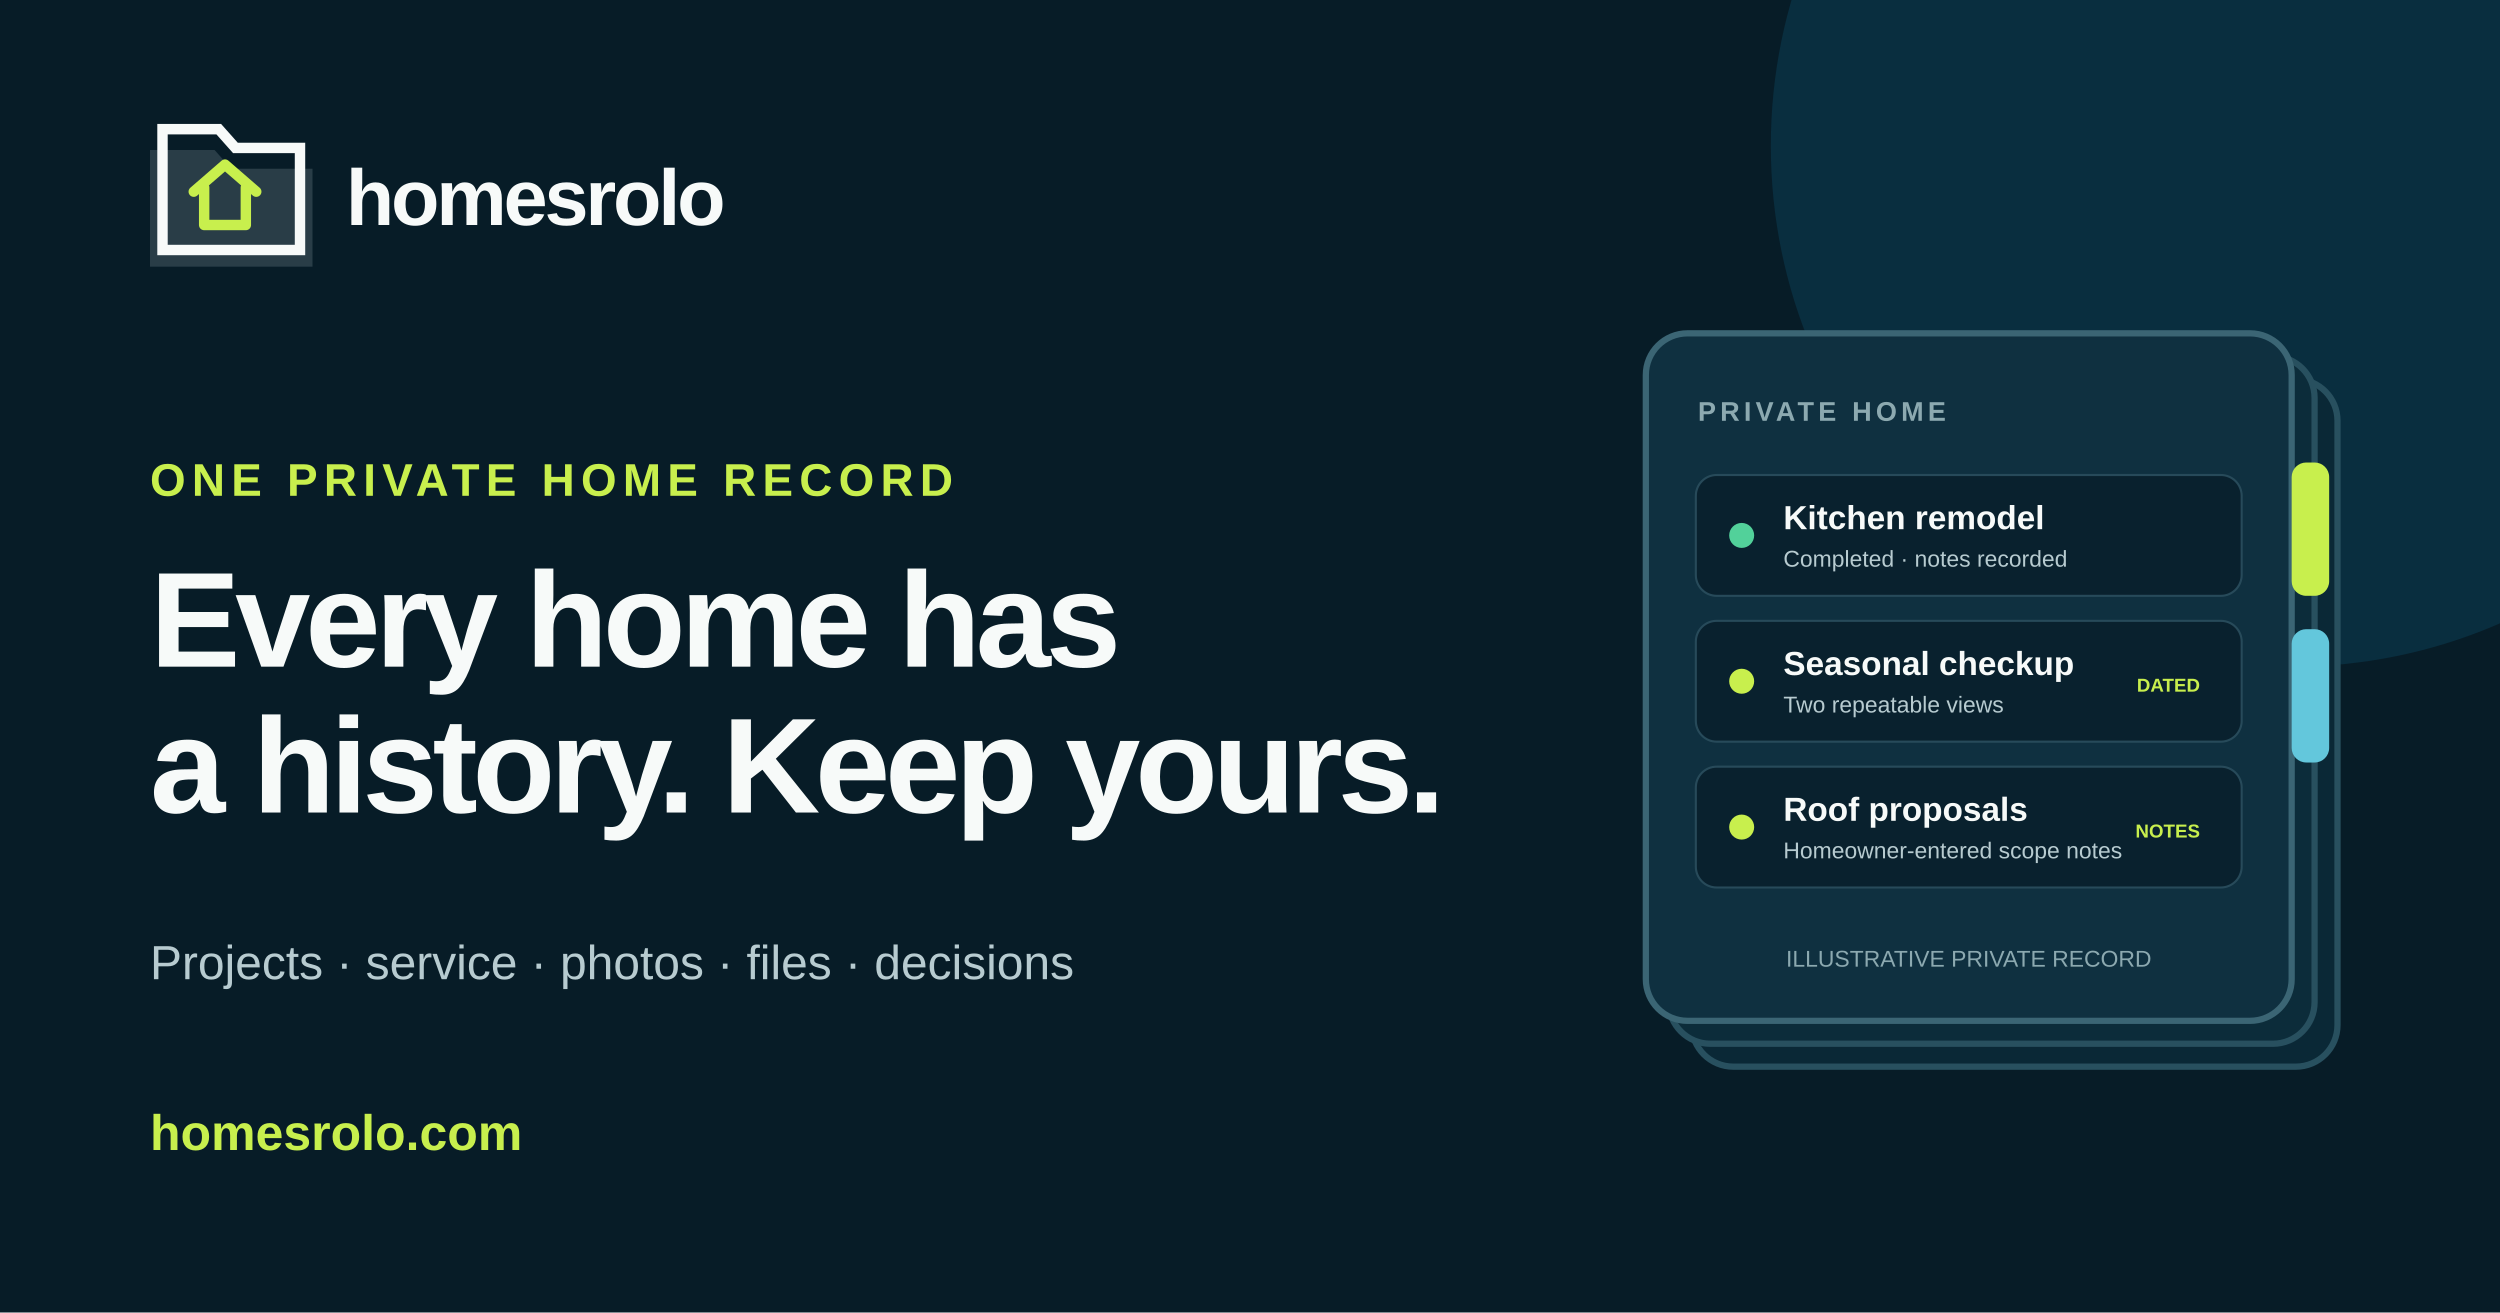
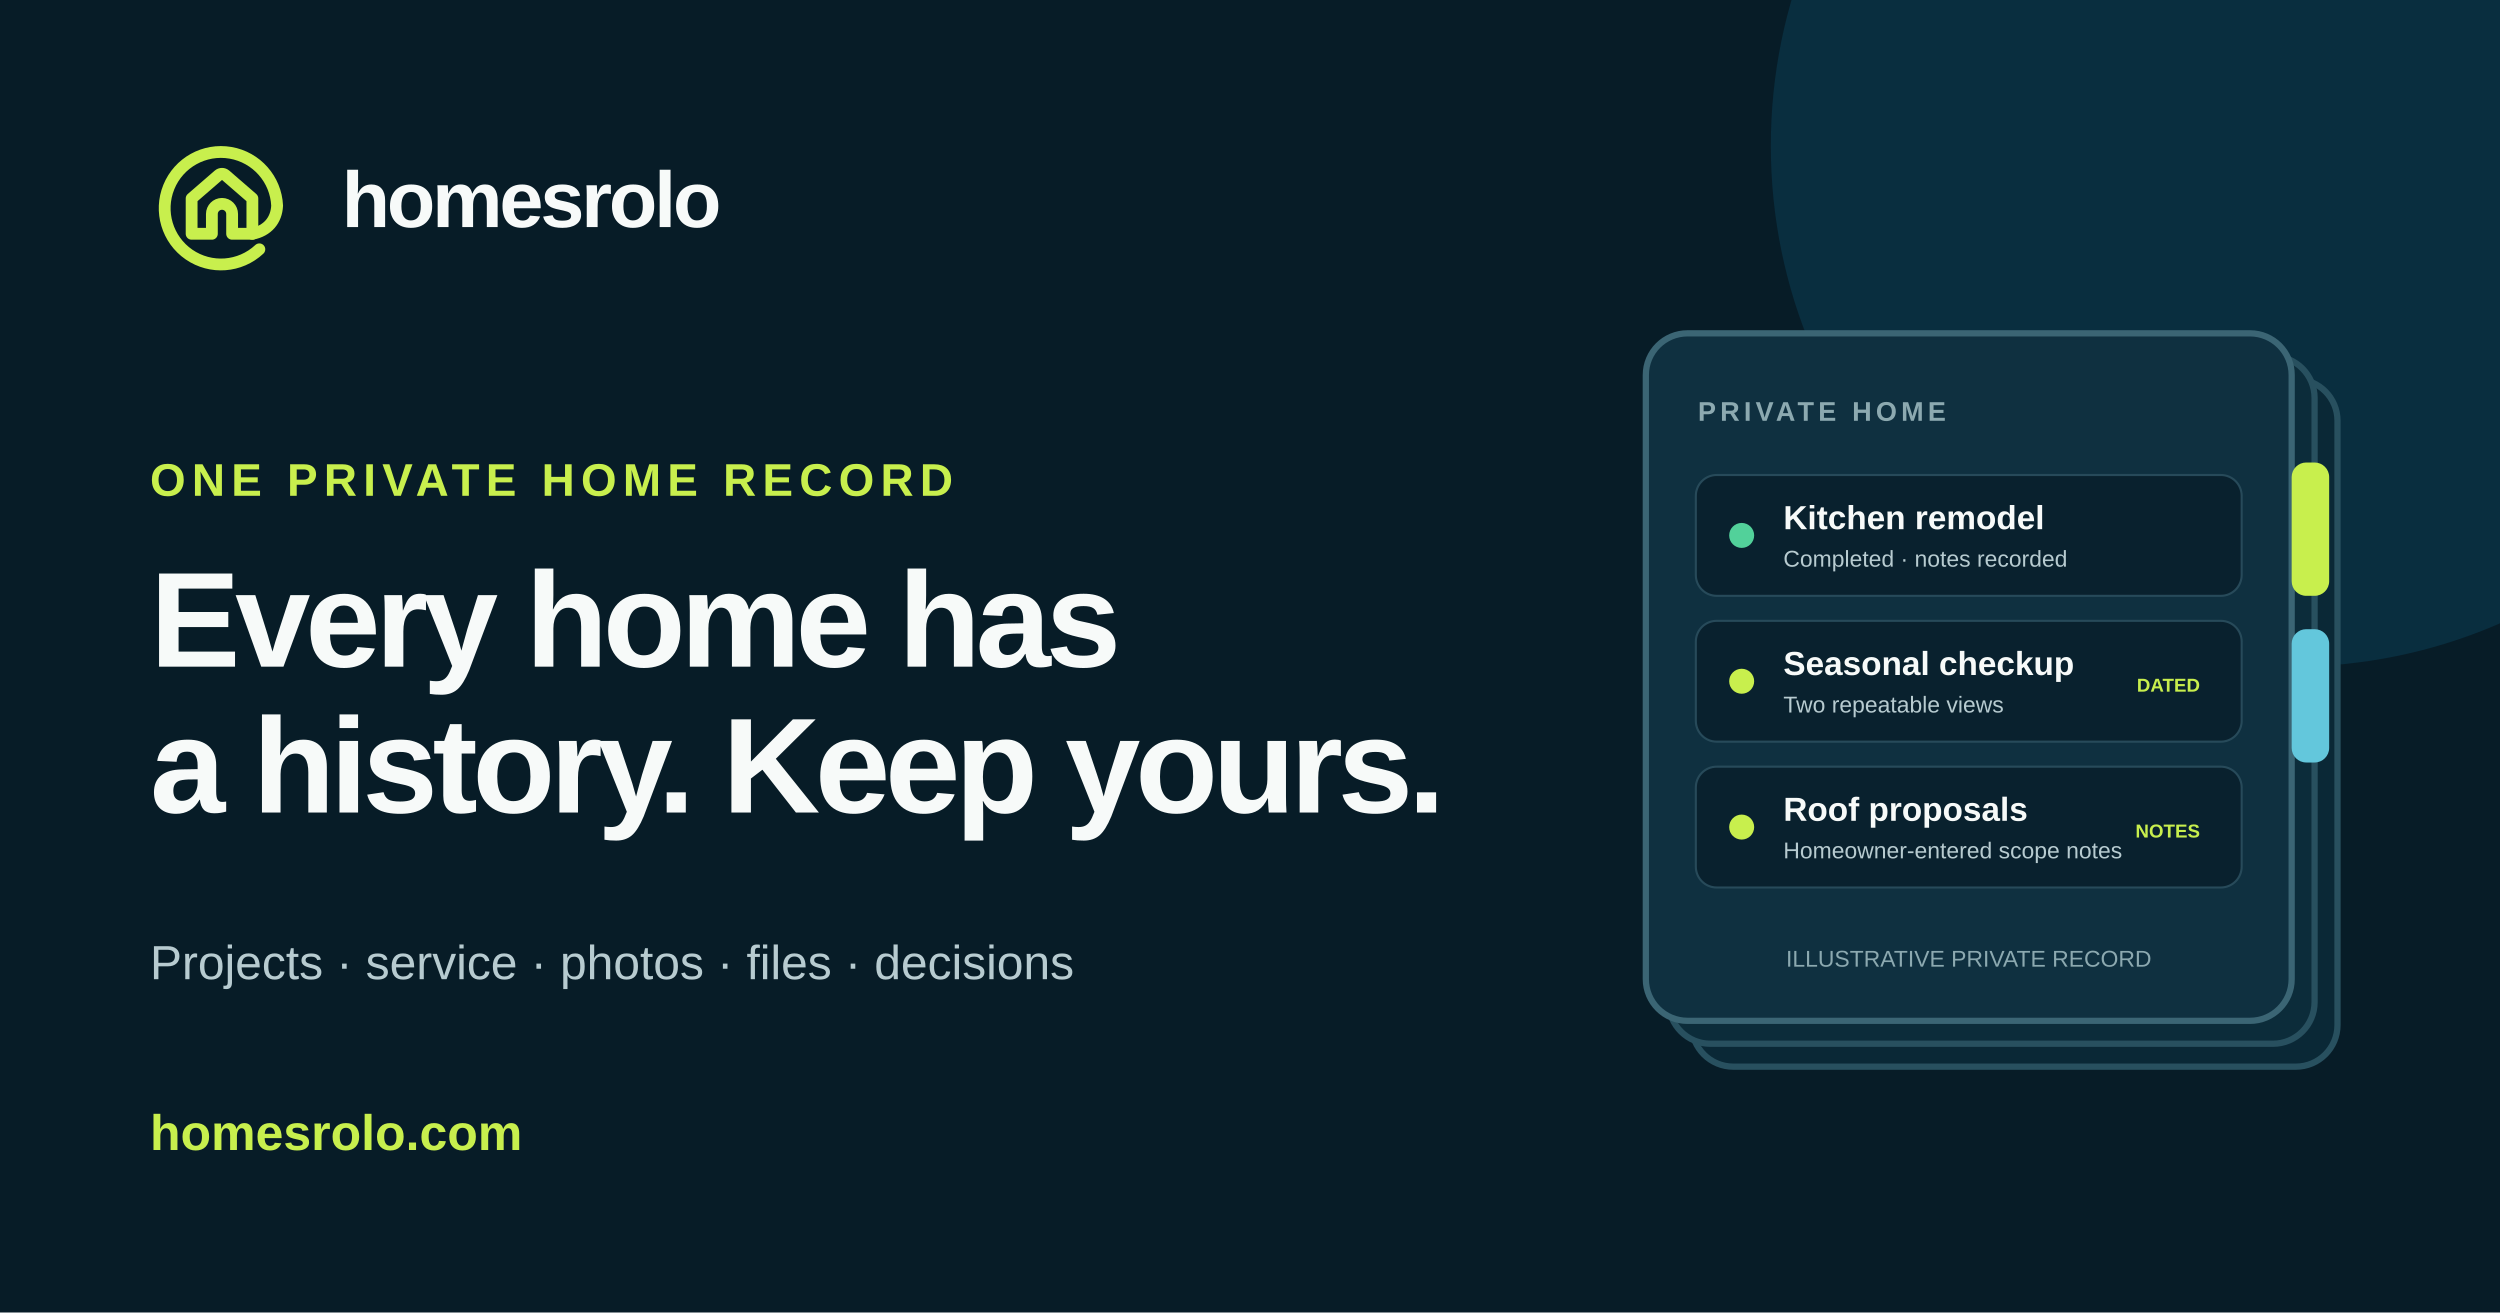
<svg xmlns="http://www.w3.org/2000/svg" width="1200" height="630" viewBox="0 0 1200 630" role="img" aria-labelledby="title desc">
  <rect width="1200" height="630" fill="#071c27" />
  <circle cx="1100" cy="70" r="250" fill="#0b4f6c" opacity=".35" />
  <g transform="translate(72 62)">
-     <path d="M0 10h31l8 9h39v47H0z" fill="#dceef4" opacity=".16" />
-     <path d="M6 0h27l8 9h31v49H6z" fill="none" stroke="#f7faf9" stroke-width="5" />
-     <path d="m21 30 15-13 15 13M26 28v18h20V28" fill="none" stroke="#c8ef4d" stroke-width="5" stroke-linecap="round" stroke-linejoin="round" />
-     <text x="94" y="46" fill="#f7faf9" font-family="Arial, Helvetica, sans-serif" font-size="38" font-weight="800" letter-spacing="-1.5">homesrolo</text>
+     <g transform="scale(1.08)" fill="none" stroke="#c8ef4d" stroke-width="5.25" stroke-linecap="round" stroke-linejoin="round">
+       <path d="M48.6 53.4A25 25 0 1 1 56.5 34C56.2 40.5 52.2 45.2 45.5 46.5" />
+       <path d="M18.5 46.5V30.8L30.5 20.4a2.3 2.3 0 0 1 3 0l12 10.4v15.7h-9v-8.8a4.5 4.5 0 0 0-9 0v8.8h-9" />
+     </g>
+     <text x="92" y="47" fill="#f7faf9" font-family="Arial, Helvetica, sans-serif" font-size="38" font-weight="800" letter-spacing="-1.5">homesrolo</text>
  </g>
  <text x="72" y="238" fill="#c8ef4d" font-family="Arial, Helvetica, sans-serif" font-size="22" font-weight="700" letter-spacing="3">ONE PRIVATE HOME RECORD</text>
  <text x="72" y="320" fill="#f7faf9" font-family="Arial, Helvetica, sans-serif" font-size="65" font-weight="800" letter-spacing="-2.5">Every home has</text>
  <text x="72" y="390" fill="#f7faf9" font-family="Arial, Helvetica, sans-serif" font-size="65" font-weight="800" letter-spacing="-2.5">a history. Keep yours.</text>
  <text x="72" y="470" fill="#b7cbd0" font-family="Arial, Helvetica, sans-serif" font-size="23">Projects · service · photos · files · decisions</text>
  <text x="72" y="552" fill="#c8ef4d" font-family="Arial, Helvetica, sans-serif" font-size="24" font-weight="700">homesrolo.com</text>
  <g transform="translate(790 160)">
    <rect x="22" y="22" width="310" height="330" rx="20" fill="#0a2836" stroke="#28505f" stroke-width="3" />
    <rect x="11" y="11" width="310" height="330" rx="20" fill="#0c2c3a" stroke="#28505f" stroke-width="3" />
    <rect width="310" height="330" rx="20" fill="#0f3040" stroke="#3b6574" stroke-width="3" />
    <rect x="310" y="62" width="18" height="64" rx="7" fill="#c8ef4d" />
    <rect x="310" y="142" width="18" height="64" rx="7" fill="#63c7dc" />
    <text x="25" y="42" fill="#8ca9b0" font-family="Arial, Helvetica, sans-serif" font-size="13" font-weight="700" letter-spacing="2">PRIVATE HOME</text>
    <g transform="translate(24 68)">
      <rect width="262" height="58" rx="10" fill="#071c27" opacity=".72" stroke="#315564" />
      <circle cx="22" cy="29" r="6" fill="#52d19a" />
      <text x="42" y="26" fill="#f7faf9" font-family="Arial, Helvetica, sans-serif" font-size="16" font-weight="700">Kitchen remodel</text>
      <text x="42" y="44" fill="#b7cbd0" font-family="Arial, Helvetica, sans-serif" font-size="11">Completed · notes recorded</text>
    </g>
    <g transform="translate(24 138)">
      <rect width="262" height="58" rx="10" fill="#071c27" opacity=".72" stroke="#315564" />
      <circle cx="22" cy="29" r="6" fill="#c8ef4d" />
      <text x="42" y="26" fill="#f7faf9" font-family="Arial, Helvetica, sans-serif" font-size="16" font-weight="700">Seasonal checkup</text>
      <text x="42" y="44" fill="#b7cbd0" font-family="Arial, Helvetica, sans-serif" font-size="11">Two repeatable views</text>
      <text x="242" y="34" text-anchor="end" fill="#c8ef4d" font-family="Arial, Helvetica, sans-serif" font-size="9" font-weight="700">DATED</text>
    </g>
    <g transform="translate(24 208)">
      <rect width="262" height="58" rx="10" fill="#071c27" opacity=".72" stroke="#315564" />
      <circle cx="22" cy="29" r="6" fill="#c8ef4d" />
      <text x="42" y="26" fill="#f7faf9" font-family="Arial, Helvetica, sans-serif" font-size="16" font-weight="700">Roof proposals</text>
      <text x="42" y="44" fill="#b7cbd0" font-family="Arial, Helvetica, sans-serif" font-size="11">Homeowner-entered scope notes</text>
      <text x="242" y="34" text-anchor="end" fill="#c8ef4d" font-family="Arial, Helvetica, sans-serif" font-size="9" font-weight="700">NOTES</text>
    </g>
    <text x="155" y="304" text-anchor="middle" fill="#8ca9b0" font-family="Arial, Helvetica, sans-serif" font-size="11">ILLUSTRATIVE PRIVATE RECORD</text>
  </g>
</svg>
